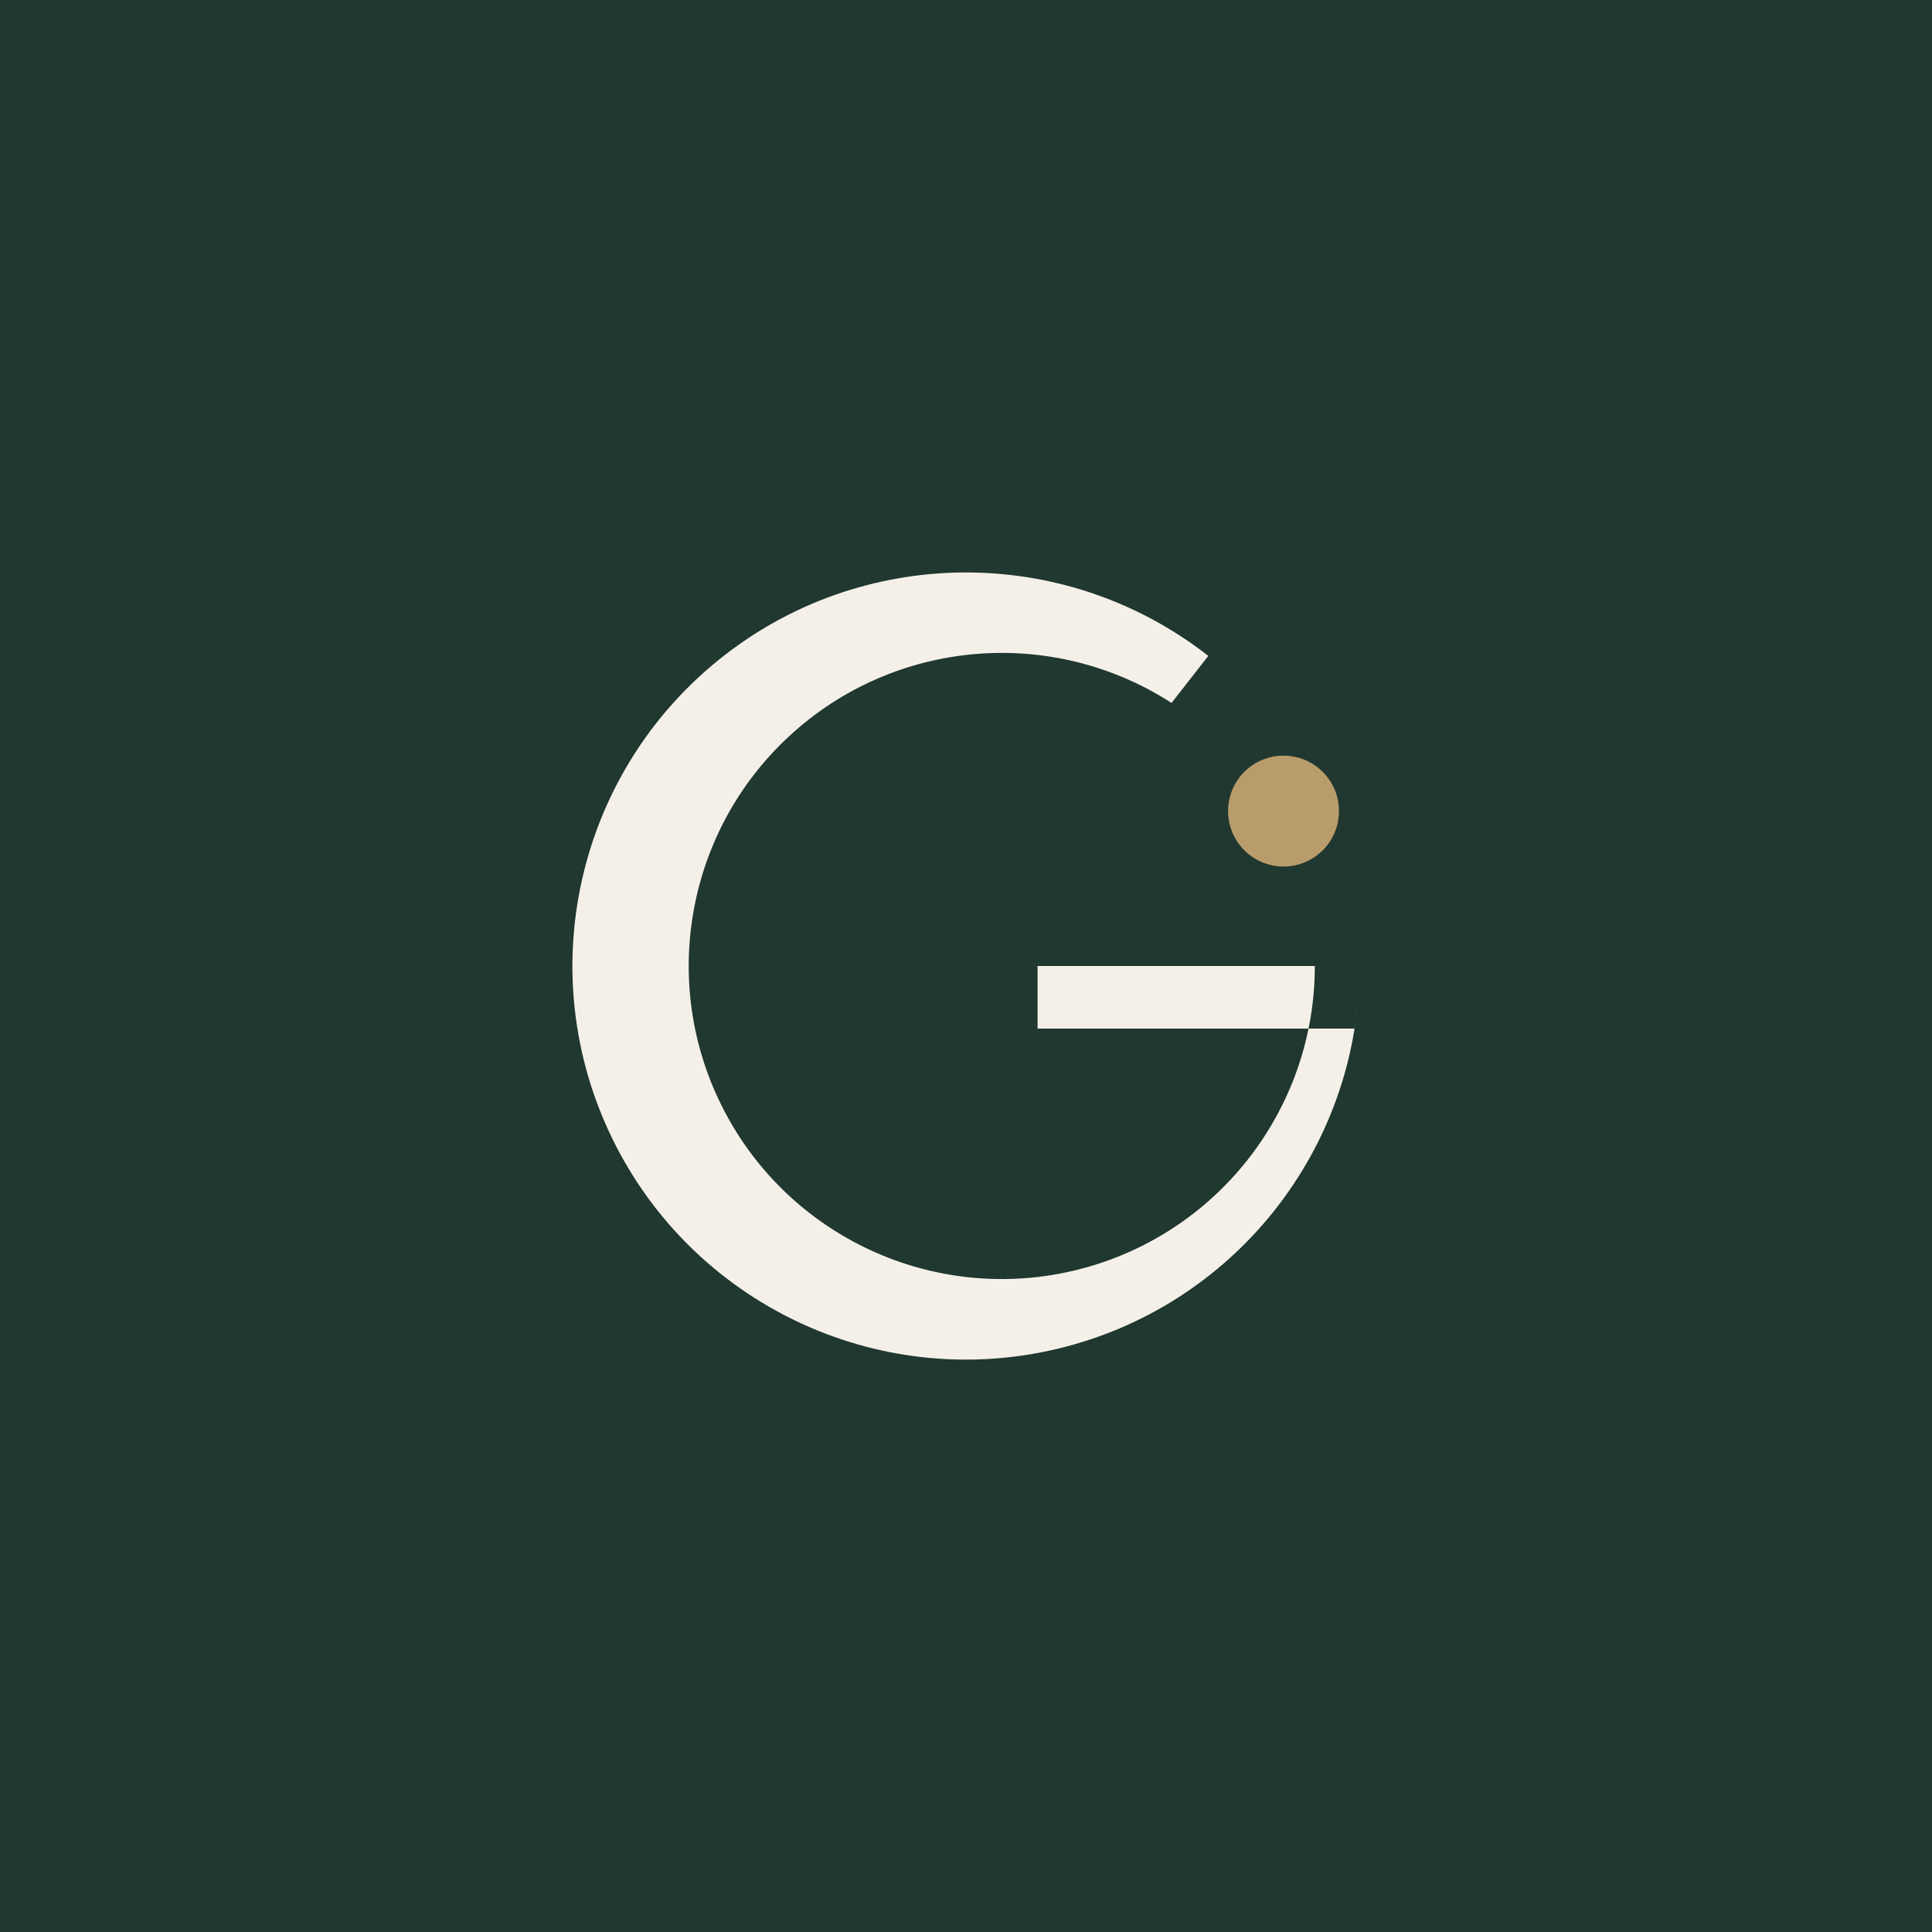
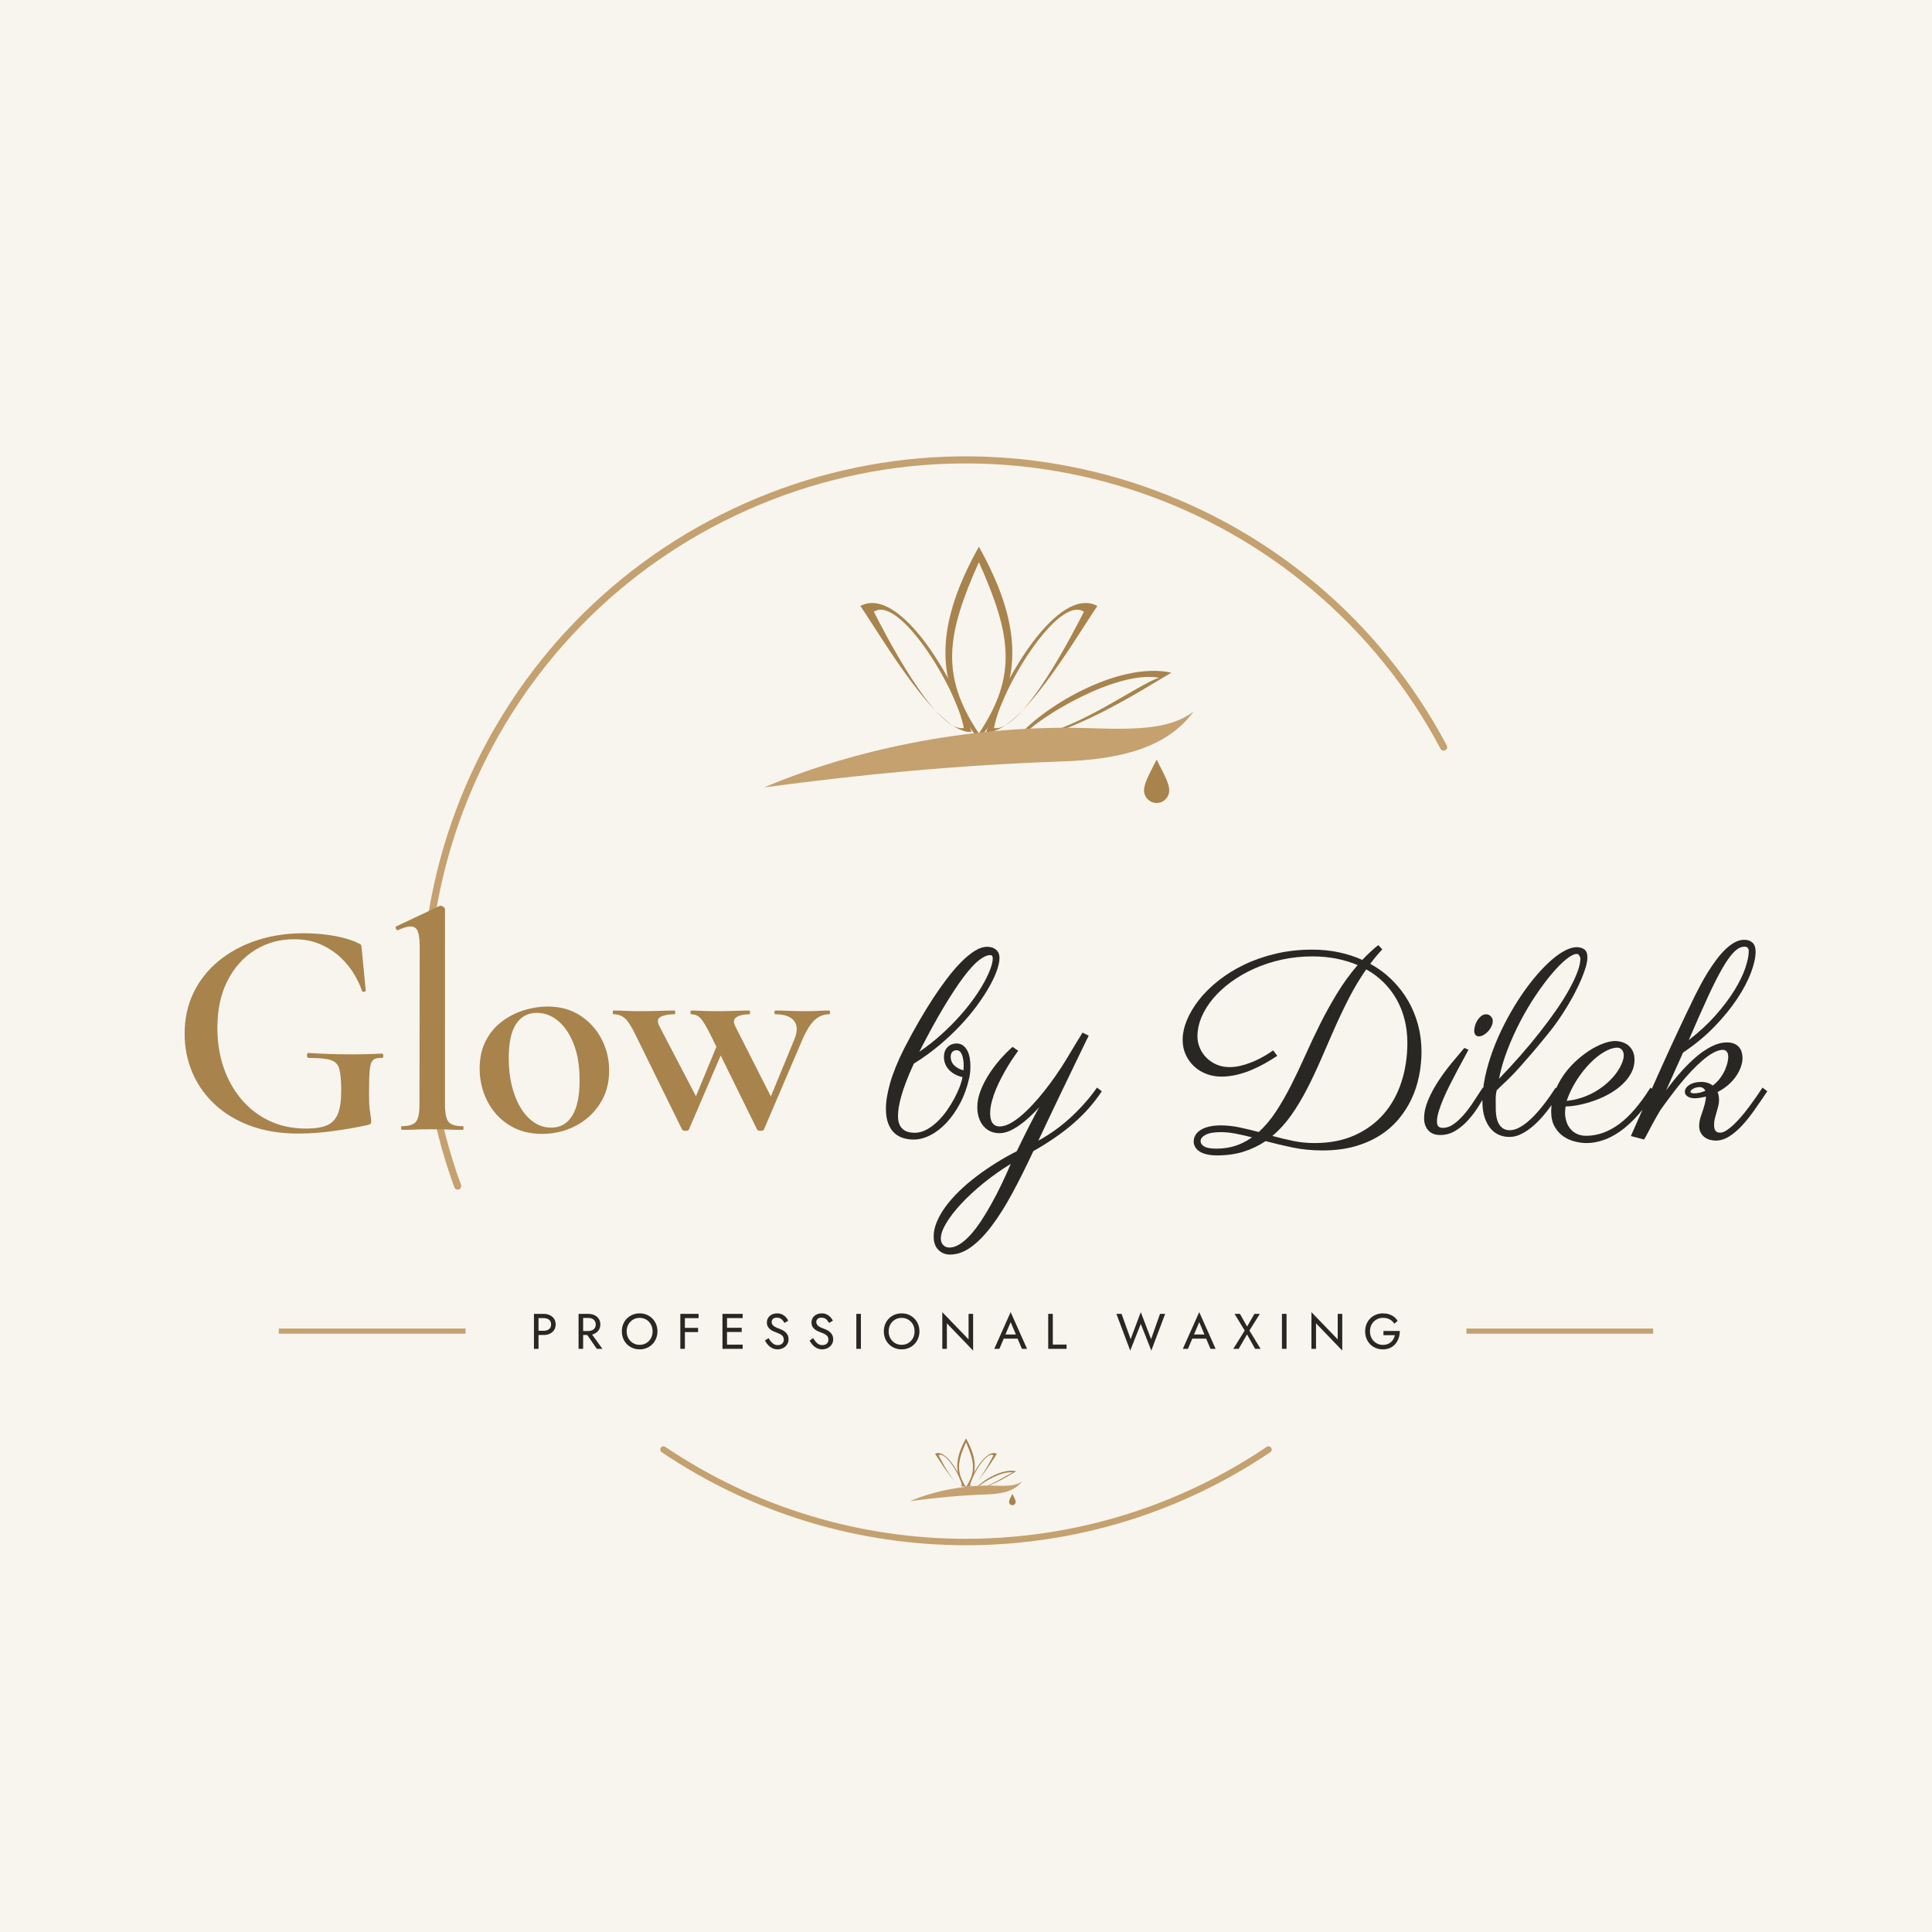
<svg xmlns="http://www.w3.org/2000/svg" viewBox="0 0 1080 1080" width="1080" height="1080" role="img" aria-label="Glow by Dilek">
-   <rect width="1080" height="1080" fill="#20382F" />
-   <g transform="translate(290 290) scale(5)">
-     <path d="M77.09 15.33A44.0 44.0 0 1 0 94 50L89 50A35.0 35.0 0 1 1 72.98 20.59ZM58 50H94A44.0 44.0 0 0 1 93.44 57H58Z" fill="#F4F0E8" />
-     <path d="M79.3 32.68a6.2 6.2 0 1 0 12.4 0a6.2 6.2 0 1 0 -12.4 0Z" fill="#B99C6B" />
+   <rect width="1080" height="1080" fill="#F8F5EF" />
+   <g transform="translate(36 160) scale(1.8)">
+     <path d="M122.13 279.46A168 168 0 0 1 428.34 143.13" fill="none" stroke="#C4A16F" stroke-width="2.2" stroke-linecap="round" />
+     <path d="M186.06 361.28A168 168 0 0 0 373.94 361.28" fill="none" stroke="#C4A16F" stroke-width="2" stroke-linecap="round" />
+     <g transform="translate(215 74) scale(1.15)">
+       <path d="M60.00 58.00C47.00 42.40 48.95 25.76 60.00 6.00C71.05 25.76 73.00 42.40 60.00 58.00ZM60.00 56.44C49.60 40.84 51.16 29.92 60.00 10.16C68.84 29.92 70.40 40.84 60.00 56.44Z" fill="#A8834C" fill-rule="evenodd" />
+       <path d="M62.00 56.00C66.50 41.60 81.50 16.40 92.00 22.00C86.00 30.80 71.00 56.80 62.00 56.00ZM64.08 54.96C65.98 44.20 81.50 19.00 88.36 23.56C86.00 28.20 71.78 56.28 64.08 54.96Z" fill="#A8834C" fill-rule="evenodd" />
+       <path d="M58.00 56.00C53.50 41.60 38.50 16.40 28.00 22.00C34.00 30.80 49.00 56.80 58.00 56.00ZM55.92 54.96C54.02 44.20 38.50 19.00 31.64 23.56C34.00 28.20 48.22 56.28 55.92 54.96Z" fill="#A8834C" fill-rule="evenodd" />
+       <path d="M70.00 58.00C76.30 49.90 97.30 36.85 112.00 40.00C103.60 44.95 82.60 58.45 70.00 58.00ZM71.87 57.06C75.83 52.24 97.30 39.19 108.72 41.40C103.60 42.61 83.30 57.98 71.87 57.06Z" fill="#A8834C" fill-rule="evenodd" />
+       <path d="M2 71C28 60 60 54 90 55C104 55.5 112 55 118 50.5C111 60 99 63.5 82 64C54 65 28 67.5 2 71Z" fill="#C4A16F" />
+       <path d="M108 63.5C110.2 67.8 111.4 70 111.4 71.8A3.4 3.4 0 0 1 104.6 71.8C104.6 70 105.8 67.8 108 63.5Z" fill="#A8834C" />
+     </g>
+     <g transform="translate(32.64 262)">
+       <path d="M39.99 1.15Q31.65 1.15 25.09 -1.27Q18.54 -3.7 13.99 -7.98Q9.45 -12.25 7.08 -17.86Q4.7 -23.47 4.7 -29.83Q4.7 -36.89 7.47 -42.61Q10.25 -48.33 15.27 -52.46Q20.29 -56.58 27.01 -58.82Q33.74 -61.06 41.64 -61.06Q46.39 -61.06 50.95 -60.28Q55.5 -59.5 58.41 -58.07Q59.36 -57.68 59.49 -57.43Q59.62 -57.18 59.72 -55.89L60.94 -43.26Q60.94 -42.97 60.46 -42.87Q59.98 -42.78 59.79 -43.13Q59.01 -45.54 57.36 -48.33Q55.7 -51.12 53.11 -53.56Q50.51 -56 46.92 -57.6Q43.34 -59.2 38.63 -59.2Q32.01 -59.2 26.61 -55.87Q21.22 -52.55 18.04 -46.38Q14.87 -40.21 14.87 -31.64Q14.87 -25.09 16.78 -19.44Q18.7 -13.79 22.32 -9.5Q25.95 -5.2 31.02 -2.8Q36.08 -0.4 42.45 -0.4Q46.41 -0.4 48.79 -1.37Q51.17 -2.34 52.24 -4.86Q53.32 -7.38 53.32 -12.07Q53.32 -16.68 52.76 -18.84Q52.21 -21 50.1 -21.67Q47.99 -22.34 43.27 -22.34Q42.69 -22.34 42.69 -23.11Q42.69 -23.88 43.17 -23.88Q49.68 -23.49 54.93 -23.45Q60.17 -23.4 65.96 -23.69Q66.37 -23.69 66.41 -23.01Q66.44 -22.34 65.96 -22.34Q64.12 -22.44 63.26 -21.72Q62.4 -21 62.18 -18.6Q61.96 -16.2 61.96 -11.11Q61.96 -7.94 62.16 -6.41Q62.35 -4.87 62.49 -4.15Q62.64 -3.43 62.64 -2.66Q62.64 -2.09 62.44 -1.89Q62.25 -1.7 61.58 -1.51Q56.43 -0.38 50.78 0.38Q45.13 1.15 39.99 1.15ZM72.16 0Q71.94 0 71.94 -0.58Q71.94 -1.15 72.16 -1.15Q75.4 -1.15 76.52 -2.5Q77.63 -3.86 77.63 -7.78L77.7 -56.83Q77.7 -60.15 77.1 -61.67Q76.5 -63.18 74.84 -63.18Q73.51 -63.18 70.93 -62.02Q70.61 -61.9 70.34 -62.47Q70.06 -63.05 70.31 -63.14L83.79 -69.5Q83.98 -69.6 84.2 -69.6Q84.6 -69.6 85.08 -69.23Q85.56 -68.87 85.56 -68.51V-7.78Q85.56 -3.88 86.63 -2.52Q87.7 -1.15 90.97 -1.15Q91.33 -1.15 91.33 -0.58Q91.33 0 90.97 0Q89.2 0 86.73 -0.1Q84.27 -0.19 81.56 -0.19Q78.89 -0.19 76.44 -0.1Q74 0 72.16 0ZM115.69 1.25Q109.74 1.25 105.39 -1.54Q101.04 -4.32 98.68 -8.98Q96.32 -13.63 96.32 -19.01Q96.32 -24 98.22 -27.65Q100.11 -31.3 103.24 -33.65Q106.37 -36 110.06 -37.15Q113.75 -38.3 117.35 -38.3Q123.38 -38.3 127.69 -35.42Q131.99 -32.54 134.27 -28.03Q136.54 -23.52 136.54 -18.46Q136.54 -12.52 133.65 -8.07Q130.77 -3.62 126.03 -1.19Q121.3 1.25 115.69 1.25ZM118.51 -0.69Q122.78 -0.69 125.07 -4.39Q127.36 -8.1 127.36 -15.34Q127.36 -22.03 125.51 -26.7Q123.67 -31.38 120.66 -33.86Q117.66 -36.34 114.11 -36.34Q109.89 -36.34 107.62 -32.86Q105.35 -29.38 105.35 -22.35Q105.35 -16.06 107.07 -11.13Q108.79 -6.2 111.79 -3.44Q114.78 -0.69 118.51 -0.69ZM182.49 -0.1 168.23 -29.09Q166.17 -33.27 164.99 -34.59Q163.81 -35.9 161.99 -35.9Q161.79 -35.9 161.79 -36.48Q161.79 -37.06 161.99 -37.06Q163.43 -37.06 165.18 -36.96Q166.94 -36.86 169.61 -36.86Q173.05 -36.86 175.53 -36.96Q178.01 -37.06 180.07 -37.06Q180.29 -37.06 180.29 -36.48Q180.29 -35.9 180.07 -35.9Q177.51 -35.9 176.1 -35.01Q174.7 -34.12 175.71 -32.16L187.43 -9.05L183.34 -2.11L194.04 -28.05Q195.59 -31.82 193.96 -33.86Q192.33 -35.9 188.14 -35.9Q187.87 -35.9 187.87 -36.48Q187.87 -37.06 188.14 -37.06Q190.37 -37.06 192.43 -36.96Q194.5 -36.86 197.76 -36.86Q200.06 -36.86 201.44 -36.96Q202.83 -37.06 204.84 -37.06Q205.13 -37.06 205.13 -36.48Q205.13 -35.9 204.84 -35.9Q202.28 -35.9 200.29 -34.04Q198.3 -32.17 196.46 -27.82L184.6 -0.1Q184.48 0.29 183.58 0.29Q182.68 0.29 182.49 -0.1ZM159.19 -0.1 144.93 -29.09Q142.87 -33.41 141.41 -34.66Q139.95 -35.9 137.95 -35.9Q137.66 -35.9 137.66 -36.48Q137.66 -37.06 137.95 -37.06Q139.5 -37.06 141.43 -36.96Q143.36 -36.86 146.31 -36.86Q149.7 -36.86 152.18 -36.96Q154.66 -37.06 156.77 -37.06Q157.06 -37.06 157.06 -36.48Q157.06 -35.9 156.77 -35.9Q154.16 -35.9 152.58 -35.14Q150.99 -34.37 152.16 -32.16L164.22 -9.05L160.04 -2.11L170.5 -27.36L172.82 -26.92L161.3 -0.1Q161.21 0.29 160.3 0.29Q159.38 0.29 159.19 -0.1Z" fill="#A8834C" />
+       <path d="M246.27 -16.38Q244.74 -16.74 243.63 -17.41Q242.53 -18.08 241.84 -18.92Q241.15 -19.77 240.83 -20.72Q240.51 -21.66 240.51 -22.59Q240.51 -24.61 241.64 -25.71Q242.77 -26.82 244.46 -26.82Q245.59 -26.82 246.4 -26.24Q247.2 -25.65 247.73 -24.69Q248.25 -23.72 248.49 -22.45Q248.73 -21.18 248.73 -19.81Q248.73 -18.88 248.65 -17.97Q248.57 -17.07 248.37 -16.14Q247.4 -11.79 245.53 -8.26Q243.65 -4.73 241.3 -2.21Q238.94 0.31 236.28 1.66Q233.62 3.01 231.08 3.01Q229.34 3.01 227.79 2.52Q226.24 2.04 225.05 0.91Q223.86 -0.22 223.18 -2.05Q222.49 -3.88 222.49 -6.59Q222.49 -9.93 223.8 -14.57Q225.11 -19.2 228.25 -25.45Q232.77 -34.2 237.32 -41.13Q239.26 -44.08 241.4 -46.9Q243.53 -49.72 245.69 -51.94Q247.85 -54.15 249.96 -55.51Q252.08 -56.86 253.97 -56.86Q254.22 -56.86 254.84 -56.78Q255.47 -56.69 256.11 -56.35Q256.76 -56.01 257.26 -55.3Q257.76 -54.6 257.76 -53.35Q257.76 -51.86 256.98 -49.58Q256.19 -47.3 254.64 -44.54Q253.09 -41.78 250.81 -38.65Q248.53 -35.53 245.57 -32.39Q242.61 -29.24 239 -26.22Q235.39 -23.19 231.16 -20.57Q229.75 -17.51 228.8 -15.03Q227.85 -12.55 227.29 -10.56Q226.72 -8.56 226.48 -7.03Q226.24 -5.5 226.24 -4.37Q226.24 -2.8 226.66 -1.77Q227.09 -0.74 227.81 -0.16Q228.54 0.43 229.46 0.67Q230.39 0.91 231.4 0.91Q233.29 0.91 235.09 -0.06Q236.88 -1.02 238.49 -2.57Q240.11 -4.13 241.46 -6.06Q242.81 -8 243.82 -9.91Q244.82 -11.83 245.47 -13.54Q246.11 -15.25 246.27 -16.38ZM232.85 -24.24Q236.56 -26.78 239.68 -29.6Q242.81 -32.43 245.35 -35.27Q247.89 -38.11 249.82 -40.83Q251.76 -43.55 253.05 -45.93Q254.34 -48.31 255 -50.18Q255.67 -52.06 255.67 -53.23Q255.67 -54.28 254.9 -54.28Q253.45 -54.28 251.41 -52.7Q249.38 -51.13 246.7 -47.58Q244.02 -44.04 240.57 -38.31Q237.12 -32.59 232.85 -24.24ZM246.56 -18.48Q246.6 -18.84 246.62 -19.2Q246.64 -19.57 246.64 -19.89Q246.64 -22.07 246.07 -23.4Q245.51 -24.73 244.46 -24.73Q244.22 -24.73 243.92 -24.67Q243.61 -24.61 243.31 -24.38Q243.01 -24.16 242.81 -23.76Q242.61 -23.36 242.61 -22.71Q242.61 -21.06 243.75 -19.99Q244.9 -18.92 246.56 -18.48ZM270.14 -7.07Q268.57 -5.34 266.95 -3.86Q265.34 -2.39 263.77 -1.31Q262.2 -0.22 260.69 0.41Q259.17 1.03 257.76 1.03Q256.19 1.03 254.92 0.45Q253.65 -0.14 252.74 -1.22Q251.84 -2.31 251.35 -3.8Q250.87 -5.3 250.87 -7.11Q250.87 -9.53 251.88 -12.15Q252.89 -14.77 254.48 -17.25Q256.07 -19.73 258.03 -21.95Q259.98 -24.16 261.83 -25.77L263.57 -24.57Q263.08 -23.88 262.24 -22.67Q261.39 -21.46 260.42 -19.87Q259.46 -18.28 258.47 -16.42Q257.48 -14.57 256.67 -12.63Q255.87 -10.7 255.36 -8.76Q254.86 -6.83 254.86 -5.13Q254.86 -4.33 255 -3.58Q255.14 -2.84 255.49 -2.27Q255.83 -1.71 256.39 -1.39Q256.96 -1.06 257.84 -1.06Q259.25 -1.06 260.93 -1.93Q262.6 -2.8 264.39 -4.31Q266.19 -5.82 268.06 -7.84Q269.94 -9.85 271.75 -12.15Q273.57 -14.45 275.26 -16.89Q276.95 -19.32 278.4 -21.7Q279.69 -23.84 280.98 -26Q282.27 -28.15 283.56 -30.21L285.46 -29.24Q285.42 -29.16 284.71 -27.73Q284.01 -26.3 282.84 -23.86Q281.67 -21.42 280.12 -18.22Q278.56 -15.01 276.83 -11.4Q275.1 -7.8 273.3 -4.01Q271.51 -0.22 269.82 3.37Q275.5 0.23 280.12 -4.09Q284.73 -8.4 288.04 -13.12L289.53 -11.99Q286.02 -6.63 280.82 -2.09Q275.62 2.44 268.28 6.6Q264.94 13.77 261.73 19.7Q258.53 25.62 255.32 29.86Q252.12 34.09 248.91 36.41Q245.71 38.73 242.4 38.73Q240.23 38.73 238.78 37.27Q237.32 35.82 237.32 33.12Q237.32 30.86 238.33 28.49Q239.34 26.11 241.11 23.71Q242.89 21.31 245.33 18.95Q247.77 16.59 250.65 14.42Q253.53 12.24 256.69 10.26Q259.86 8.29 263.12 6.64Q263.97 4.86 264.94 2.91Q265.91 0.95 266.83 -0.88Q267.76 -2.72 268.63 -4.35Q269.49 -5.98 270.14 -7.07ZM261.27 10.55Q256.63 13.41 252.66 16.65Q248.69 19.9 245.77 23.06Q242.85 26.23 241.19 29.01Q239.54 31.79 239.54 33.73Q239.54 35.02 240.29 35.78Q241.03 36.55 242.2 36.55Q243.77 36.55 245.45 35.48Q247.12 34.41 248.79 32.56Q250.47 30.7 252.12 28.18Q253.77 25.66 255.36 22.78Q256.96 19.9 258.45 16.78Q259.94 13.65 261.27 10.55ZM376.64 -56.05Q374.63 -53.91 372.9 -51.57Q376.69 -49.48 379.65 -46.56Q382.61 -43.63 384.65 -40.13Q386.68 -36.62 387.75 -32.61Q388.82 -28.6 388.82 -24.32Q388.82 -20.53 388.07 -16.79Q387.33 -13.04 385.74 -9.63Q384.14 -6.22 381.68 -3.3Q379.22 -0.38 375.8 1.78Q372.37 3.94 367.98 5.17Q363.58 6.39 358.1 6.39Q353.22 6.39 348.83 5.49Q344.44 4.58 340.4 3.49Q337.3 5.59 333.61 6.76Q329.92 7.93 325.29 7.93Q323.39 7.93 322.02 7.58Q320.65 7.24 319.78 6.64Q318.92 6.03 318.49 5.25Q318.07 4.46 318.07 3.61Q318.07 2.61 318.57 1.7Q319.08 0.79 320.11 0.11Q321.13 -0.58 322.73 -0.98Q324.32 -1.39 326.46 -1.39Q329.4 -1.39 332.32 -0.76Q335.24 -0.14 338.27 0.67Q341.21 -1.99 343.65 -5.72Q346.09 -9.45 348.33 -13.86Q350.56 -18.28 352.72 -23.11Q354.88 -27.95 357.31 -32.83Q359.75 -37.71 362.6 -42.38Q365.44 -47.06 368.99 -51.17Q365.96 -52.46 362.43 -53.17Q358.91 -53.87 354.88 -53.87Q349.96 -53.87 345.4 -52.86Q340.85 -51.86 336.9 -50.08Q332.95 -48.31 329.68 -45.93Q326.42 -43.55 324.1 -40.79Q321.78 -38.03 320.51 -35.03Q319.24 -32.02 319.24 -29.04Q319.24 -27.11 320.01 -25.37Q320.77 -23.64 322.1 -22.33Q323.43 -21.02 325.25 -20.25Q327.06 -19.49 329.2 -19.49Q330.85 -19.49 332.48 -19.87Q334.12 -20.25 335.61 -20.82Q337.1 -21.38 338.39 -22.05Q339.68 -22.71 340.65 -23.3Q341.61 -23.88 342.16 -24.26Q342.7 -24.65 342.74 -24.69L344.03 -22.99Q342.14 -21.74 340.1 -20.59Q338.07 -19.45 335.89 -18.54Q333.71 -17.63 331.37 -17.09Q329.04 -16.54 326.62 -16.54Q324.2 -16.54 322.02 -17.37Q319.84 -18.2 318.21 -19.71Q316.58 -21.22 315.61 -23.32Q314.64 -25.41 314.64 -27.95Q314.64 -30.85 315.95 -34.04Q317.26 -37.22 319.7 -40.35Q322.14 -43.47 325.69 -46.29Q329.24 -49.12 333.69 -51.27Q338.15 -53.43 343.49 -54.7Q348.83 -55.97 354.88 -55.97Q359.27 -55.97 363.16 -55.14Q367.05 -54.32 370.44 -52.78Q372.73 -55.24 375.4 -57.38ZM384.43 -27.06Q384.43 -30.81 383.58 -34.2Q382.73 -37.59 381.1 -40.49Q379.47 -43.39 377.09 -45.77Q374.71 -48.15 371.65 -49.84Q368.7 -45.61 366.28 -40.89Q363.87 -36.18 361.73 -31.34Q359.59 -26.5 357.54 -21.74Q355.48 -16.99 353.24 -12.65Q351.01 -8.32 348.39 -4.59Q345.77 -0.86 342.5 1.88Q345.73 2.77 348.95 3.43Q352.18 4.1 355.6 4.1Q362.7 4.1 368.1 1.66Q373.5 -0.78 377.13 -4.99Q380.76 -9.21 382.59 -14.89Q384.43 -20.57 384.43 -27.06ZM325.13 5.83Q328.39 5.83 331.11 4.92Q333.83 4.02 336.17 2.32Q333.51 1.64 331.09 1.17Q328.67 0.71 326.46 0.71Q323.31 0.71 321.76 1.54Q320.21 2.36 320.21 3.53Q320.21 4.46 321.32 5.14Q322.42 5.83 325.13 5.83ZM410.95 -33.84Q410.95 -33.03 410.55 -32.16Q410.14 -31.3 409.52 -30.61Q408.89 -29.93 408.13 -29.48Q407.36 -29.04 406.6 -29.04Q405.91 -29.04 405.55 -29.54Q405.19 -30.05 405.19 -30.77Q405.19 -31.42 405.43 -32.31Q405.67 -33.19 406.15 -33.98Q406.64 -34.76 407.32 -35.33Q408.01 -35.89 408.89 -35.89Q409.74 -35.89 410.35 -35.25Q410.95 -34.6 410.95 -33.84ZM403.41 -24.89Q402.89 -23.84 401.94 -22.13Q400.99 -20.41 399.91 -18.38Q398.82 -16.34 397.69 -14.1Q396.56 -11.87 395.65 -9.75Q394.75 -7.63 394.18 -5.78Q393.62 -3.93 393.62 -2.64Q393.62 -1.47 394.1 -1.04Q394.58 -0.62 395.47 -0.62Q397.12 -0.62 398.7 -1.71Q400.27 -2.8 401.82 -4.55Q403.37 -6.3 404.86 -8.56Q406.36 -10.82 407.85 -13.12L409.3 -11.99Q408.13 -9.89 406.66 -7.51Q405.19 -5.13 403.37 -3.1Q401.56 -1.06 399.38 0.27Q397.2 1.6 394.62 1.6Q392.21 1.6 390.92 0.15Q389.63 -1.31 389.63 -3.6Q389.63 -6.3 390.88 -9.25Q392.12 -12.19 394 -15.07Q395.87 -17.95 398.07 -20.61Q400.27 -23.28 402.12 -25.45ZM437.03 -56.73Q438.44 -56.73 439.39 -56.05Q440.34 -55.36 440.34 -53.55Q440.34 -52.3 439.83 -50.57Q439.33 -48.83 438.46 -46.8Q437.6 -44.76 436.43 -42.52Q435.26 -40.29 433.91 -38.07Q432.56 -35.85 431.09 -33.76Q429.62 -31.66 428.16 -29.89Q425.26 -26.3 423.15 -23.84Q421.03 -21.38 419.5 -19.67Q417.97 -17.95 416.92 -16.89Q415.87 -15.82 415.06 -15.05Q414.26 -14.29 413.57 -13.66Q412.89 -13.04 412.16 -12.27Q411.84 -10.74 411.86 -9.35Q411.88 -7.96 411.88 -6.79Q411.88 -3.28 413.01 -1.59Q414.14 0.11 416.19 0.11Q417.56 0.11 418.95 -0.6Q420.34 -1.31 421.71 -2.43Q423.08 -3.56 424.37 -4.99Q425.66 -6.42 426.81 -7.9Q427.96 -9.37 428.89 -10.74Q429.82 -12.11 430.5 -13.12L431.99 -11.99Q431.87 -11.83 431.21 -10.72Q430.54 -9.61 429.45 -8.04Q428.37 -6.46 426.87 -4.67Q425.38 -2.88 423.65 -1.35Q421.92 0.19 420 1.19Q418.09 2.2 416.11 2.2Q414.46 2.2 412.95 1.58Q411.43 0.95 410.29 -0.4Q409.14 -1.75 408.43 -3.84Q407.73 -5.94 407.73 -8.88Q407.73 -12.55 408.59 -16.56Q409.46 -20.57 410.95 -24.63Q412.44 -28.68 414.46 -32.63Q416.47 -36.58 418.75 -40.15Q421.03 -43.71 423.51 -46.76Q425.99 -49.8 428.39 -52.02Q430.78 -54.24 433 -55.48Q435.22 -56.73 437.03 -56.73ZM412.89 -15.86Q416.31 -19.41 419.52 -23.05Q422.72 -26.7 425.52 -30.27Q428.33 -33.84 430.66 -37.2Q433 -40.57 434.65 -43.55Q436.31 -46.54 437.23 -48.99Q438.16 -51.45 438.16 -53.23Q438.16 -53.55 437.84 -54.09Q437.52 -54.64 437.07 -54.64Q435.82 -54.64 433.77 -52.99Q431.71 -51.33 429.31 -48.49Q426.91 -45.65 424.35 -41.86Q421.79 -38.07 419.54 -33.76Q417.28 -29.44 415.51 -24.85Q413.73 -20.25 412.89 -15.86ZM433.57 -7.27Q433.49 -6.79 433.45 -6.3Q433.4 -5.82 433.4 -5.34Q433.4 -3.88 433.83 -2.57Q434.25 -1.26 435.08 -0.28Q435.9 0.71 437.13 1.27Q438.36 1.84 439.94 1.84Q445.22 1.84 450.13 -1.75Q455.05 -5.34 459.93 -13.12L461.3 -11.91Q458.64 -7.47 455.9 -4.43Q453.16 -1.39 450.44 0.51Q447.72 2.4 445.1 3.25Q442.48 4.1 440.1 4.1Q438.36 4.1 436.43 3.61Q434.49 3.13 432.86 2Q431.23 0.87 430.16 -1.02Q429.09 -2.92 429.09 -5.74Q429.09 -8.76 430.12 -11.56Q431.15 -14.37 432.8 -16.79Q434.45 -19.2 436.59 -21.2Q438.73 -23.19 440.92 -24.61Q443.12 -26.02 445.22 -26.8Q447.31 -27.59 448.93 -27.59Q449.97 -27.59 451.06 -27.27Q452.15 -26.94 453.02 -26.26Q453.88 -25.57 454.43 -24.44Q454.97 -23.32 454.97 -21.74Q454.97 -19.61 453.98 -17.73Q453 -15.86 451.34 -14.27Q449.69 -12.67 447.51 -11.4Q445.34 -10.13 442.96 -9.25Q440.58 -8.36 438.16 -7.84Q435.74 -7.31 433.57 -7.27ZM433.89 -9Q436.59 -9.29 438.97 -10.13Q441.35 -10.98 443.32 -12.21Q445.3 -13.44 446.85 -14.89Q448.4 -16.34 449.45 -17.83Q450.5 -19.32 451.06 -20.7Q451.63 -22.07 451.63 -23.15Q451.63 -24.24 451.04 -24.89Q450.46 -25.53 449.65 -25.53Q447.88 -25.53 445.66 -24.26Q443.44 -22.99 441.23 -20.76Q439.01 -18.52 437.05 -15.49Q435.1 -12.47 433.89 -9ZM464.77 -12.23Q466.86 -15.13 469.22 -17.81Q471.58 -20.49 474 -22.57Q476.42 -24.65 478.88 -25.9Q481.34 -27.15 483.67 -27.15Q485.13 -27.15 486.05 -26.7Q486.98 -26.26 487.52 -25.57Q488.07 -24.89 488.29 -24.02Q488.51 -23.15 488.51 -22.31Q488.51 -21.1 488.05 -19.69Q487.58 -18.28 486.64 -16.85Q485.69 -15.41 484.24 -14.1Q482.79 -12.79 480.77 -11.75Q481.22 -10.7 481.22 -9.21Q481.22 -8.28 480.97 -7.33Q480.73 -6.38 480.45 -5.46Q480.17 -4.53 479.93 -3.58Q479.68 -2.64 479.68 -1.67Q479.68 -1.18 479.74 -0.74Q479.8 -0.3 479.99 0.07Q480.17 0.43 480.55 0.65Q480.93 0.87 481.62 0.87Q482.42 0.87 483.47 0.21Q484.52 -0.46 485.69 -1.55Q486.86 -2.64 488.09 -4.07Q489.32 -5.5 490.49 -7.07Q491.66 -8.64 492.74 -10.19Q493.83 -11.75 494.72 -13.12L496.21 -11.99Q494.16 -8.92 492.2 -6.14Q490.25 -3.36 488.29 -1.26Q486.34 0.83 484.32 2.08Q482.3 3.33 480.17 3.33Q479.32 3.33 478.41 3.09Q477.51 2.85 476.76 2.3Q476.02 1.76 475.53 0.87Q475.05 -0.02 475.05 -1.31Q475.05 -2.84 475.81 -4.89Q476.5 -6.83 476.82 -8.14Q477.14 -9.45 477.18 -10.34Q476.34 -10.13 475.39 -9.97Q474.44 -9.81 473.6 -9.81Q473.15 -9.81 472.63 -9.91Q472.1 -10.01 471.66 -10.25Q471.22 -10.5 470.92 -10.88Q470.61 -11.26 470.61 -11.87Q470.61 -12.47 471 -13.02Q471.38 -13.56 472.04 -13.98Q472.71 -14.41 473.64 -14.65Q474.56 -14.89 475.69 -14.89Q477.79 -14.89 479.28 -13.76Q480.73 -14.89 481.68 -16.22Q482.63 -17.55 483.15 -18.8Q483.67 -20.05 483.88 -21.04Q484.08 -22.03 484.08 -22.51Q484.08 -23.84 483.59 -24.34Q483.11 -24.85 482.42 -24.85Q481.13 -24.85 479.54 -24Q477.95 -23.15 476.24 -21.7Q474.52 -20.25 472.73 -18.36Q470.94 -16.46 469.22 -14.37Q467.51 -12.27 465.92 -10.13Q464.32 -8 462.99 -6.1Q461.78 -4.09 460.84 -2.35Q459.89 -0.62 459.25 0.63Q458.6 1.88 458.24 2.52Q457.87 3.17 457.83 2.97L453.84 1.92Q458.6 -8.92 463.48 -19.77Q468.36 -30.61 473.76 -41.7Q474.56 -43.31 475.59 -45.23Q476.62 -47.14 477.81 -49.06Q479 -50.97 480.35 -52.78Q481.7 -54.6 483.13 -55.99Q484.56 -57.38 486.05 -58.21Q487.54 -59.03 489.04 -59.03Q490.61 -59.03 491.6 -58.15Q492.58 -57.26 492.58 -55.32Q492.58 -52.66 491.15 -48.85Q489.72 -45.04 486.9 -40.77Q484.08 -36.5 479.86 -32.12Q475.65 -27.75 470.05 -24ZM471.82 -27.87Q476.7 -31.66 480.23 -35.67Q483.76 -39.68 486.03 -43.39Q488.31 -47.1 489.38 -50.26Q490.45 -53.43 490.45 -55.57Q490.45 -56.17 490.12 -56.53Q489.8 -56.9 489.12 -56.9Q487.63 -56.9 486.05 -55.42Q484.48 -53.95 482.49 -50.57Q480.49 -47.18 477.91 -41.62Q475.33 -36.05 471.82 -27.87ZM476.98 -12.15Q476.78 -12.59 476.32 -12.94Q475.85 -13.28 475.29 -13.28Q474.12 -13.28 473.23 -12.79Q472.35 -12.31 472.35 -11.87Q472.35 -11.54 472.73 -11.44Q473.11 -11.34 473.44 -11.34Q474.48 -11.34 475.37 -11.58Q476.26 -11.83 476.98 -12.15Z" fill="#292724" />
+     </g>
+     <path d="M1.23 -10.85V0H2.65V-10.85ZM2.03 -9.54H4.24Q5.28 -9.54 5.92 -9.04Q6.56 -8.55 6.56 -7.57Q6.56 -6.61 5.92 -6.11Q5.28 -5.61 4.24 -5.61H2.03V-4.29H4.24Q5.32 -4.29 6.16 -4.69Q7 -5.09 7.49 -5.83Q7.97 -6.57 7.97 -7.57Q7.97 -8.59 7.49 -9.32Q7 -10.05 6.16 -10.45Q5.32 -10.85 4.24 -10.85H2.03ZM17.09 -5.31 20.75 0H22.5L18.66 -5.31ZM15.09 -10.85V0H16.51V-10.85ZM15.89 -9.6H18.1Q18.78 -9.6 19.31 -9.36Q19.83 -9.12 20.12 -8.67Q20.42 -8.21 20.42 -7.56Q20.42 -6.92 20.12 -6.46Q19.83 -6.01 19.31 -5.77Q18.78 -5.53 18.1 -5.53H15.89V-4.29H18.12Q19.2 -4.29 20.03 -4.69Q20.87 -5.09 21.36 -5.83Q21.85 -6.58 21.85 -7.57Q21.85 -8.58 21.36 -9.32Q20.87 -10.05 20.03 -10.45Q19.2 -10.85 18.12 -10.85H15.89ZM30.03 -5.42Q30.03 -6.63 30.56 -7.57Q31.08 -8.51 31.99 -9.06Q32.9 -9.61 34.06 -9.61Q35.23 -9.61 36.13 -9.06Q37.04 -8.51 37.56 -7.57Q38.08 -6.63 38.08 -5.42Q38.08 -4.22 37.56 -3.28Q37.04 -2.34 36.13 -1.79Q35.23 -1.24 34.06 -1.24Q32.9 -1.24 31.99 -1.79Q31.08 -2.34 30.56 -3.28Q30.03 -4.22 30.03 -5.42ZM28.53 -5.42Q28.53 -4.24 28.94 -3.22Q29.35 -2.19 30.1 -1.44Q30.85 -0.68 31.86 -0.26Q32.87 0.17 34.06 0.17Q35.26 0.17 36.26 -0.26Q37.27 -0.68 38.02 -1.44Q38.76 -2.19 39.17 -3.22Q39.59 -4.24 39.59 -5.42Q39.59 -6.62 39.17 -7.64Q38.76 -8.66 38.01 -9.41Q37.27 -10.16 36.26 -10.59Q35.26 -11.01 34.06 -11.01Q32.87 -11.01 31.86 -10.59Q30.85 -10.16 30.1 -9.41Q29.35 -8.66 28.94 -7.64Q28.53 -6.62 28.53 -5.42ZM47.5 -9.53H52.36V-10.85H47.5ZM47.5 -5.2H52.2V-6.51H47.5ZM46.69 -10.85V0H48.11V-10.85ZM60.59 0H66.06V-1.31H60.59ZM60.59 -9.54H66.06V-10.85H60.59ZM60.59 -5.22H65.75V-6.53H60.59ZM59.78 -10.85V0H61.19V-10.85ZM74.1 -3.33 72.98 -2.57Q73.34 -1.85 73.91 -1.22Q74.49 -0.59 75.25 -0.21Q76.02 0.17 76.91 0.17Q77.57 0.17 78.18 -0.05Q78.79 -0.27 79.27 -0.67Q79.75 -1.08 80.02 -1.66Q80.3 -2.23 80.3 -2.96Q80.3 -3.7 80.04 -4.23Q79.78 -4.76 79.37 -5.14Q78.96 -5.53 78.48 -5.78Q78 -6.03 77.56 -6.19Q76.63 -6.51 76.08 -6.83Q75.53 -7.16 75.29 -7.53Q75.05 -7.9 75.05 -8.35Q75.05 -8.86 75.45 -9.27Q75.84 -9.68 76.7 -9.68Q77.32 -9.68 77.75 -9.44Q78.19 -9.2 78.5 -8.82Q78.81 -8.44 79.01 -8.04L80.21 -8.73Q79.95 -9.3 79.48 -9.82Q79.01 -10.34 78.34 -10.68Q77.67 -11.01 76.77 -11.01Q75.84 -11.01 75.12 -10.65Q74.39 -10.28 73.98 -9.64Q73.57 -9 73.57 -8.18Q73.57 -7.44 73.86 -6.92Q74.15 -6.4 74.59 -6.05Q75.04 -5.7 75.54 -5.47Q76.04 -5.25 76.44 -5.11Q77.07 -4.88 77.62 -4.61Q78.16 -4.35 78.49 -3.93Q78.82 -3.51 78.82 -2.8Q78.82 -2.08 78.31 -1.61Q77.8 -1.15 76.95 -1.15Q76.31 -1.15 75.8 -1.43Q75.29 -1.7 74.88 -2.19Q74.47 -2.68 74.1 -3.33ZM87.96 -3.33 86.84 -2.57Q87.2 -1.85 87.77 -1.22Q88.35 -0.59 89.11 -0.21Q89.87 0.17 90.77 0.17Q91.43 0.17 92.04 -0.05Q92.64 -0.27 93.12 -0.67Q93.61 -1.08 93.88 -1.66Q94.16 -2.23 94.16 -2.96Q94.16 -3.7 93.9 -4.23Q93.64 -4.76 93.23 -5.14Q92.82 -5.53 92.34 -5.78Q91.86 -6.03 91.41 -6.19Q90.48 -6.51 89.93 -6.83Q89.38 -7.16 89.15 -7.53Q88.91 -7.9 88.91 -8.35Q88.91 -8.86 89.31 -9.27Q89.7 -9.68 90.56 -9.68Q91.17 -9.68 91.61 -9.44Q92.05 -9.2 92.35 -8.82Q92.66 -8.44 92.87 -8.04L94.07 -8.73Q93.8 -9.3 93.33 -9.82Q92.86 -10.34 92.19 -10.68Q91.53 -11.01 90.62 -11.01Q89.7 -11.01 88.97 -10.65Q88.25 -10.28 87.84 -9.64Q87.43 -9 87.43 -8.18Q87.43 -7.44 87.71 -6.92Q88 -6.4 88.45 -6.05Q88.9 -5.7 89.4 -5.47Q89.89 -5.25 90.3 -5.11Q90.93 -4.88 91.47 -4.61Q92.02 -4.35 92.35 -3.93Q92.68 -3.51 92.68 -2.8Q92.68 -2.08 92.17 -1.61Q91.65 -1.15 90.81 -1.15Q90.17 -1.15 89.66 -1.43Q89.15 -1.7 88.74 -2.19Q88.33 -2.68 87.96 -3.33ZM101.35 -10.85V0H102.77V-10.85ZM111.39 -5.42Q111.39 -6.63 111.92 -7.57Q112.44 -8.51 113.35 -9.06Q114.26 -9.61 115.42 -9.61Q116.59 -9.61 117.49 -9.06Q118.4 -8.51 118.92 -7.57Q119.44 -6.63 119.44 -5.42Q119.44 -4.22 118.92 -3.28Q118.4 -2.34 117.49 -1.79Q116.59 -1.24 115.42 -1.24Q114.26 -1.24 113.35 -1.79Q112.44 -2.34 111.92 -3.28Q111.39 -4.22 111.39 -5.42ZM109.89 -5.42Q109.89 -4.24 110.3 -3.22Q110.71 -2.19 111.46 -1.44Q112.21 -0.68 113.22 -0.26Q114.23 0.17 115.42 0.17Q116.62 0.17 117.62 -0.26Q118.63 -0.68 119.37 -1.44Q120.12 -2.19 120.53 -3.22Q120.95 -4.24 120.95 -5.42Q120.95 -6.62 120.53 -7.64Q120.12 -8.66 119.37 -9.41Q118.63 -10.16 117.62 -10.59Q116.62 -11.01 115.42 -11.01Q114.23 -11.01 113.22 -10.59Q112.21 -10.16 111.46 -9.41Q110.71 -8.66 110.3 -7.64Q109.89 -6.62 109.89 -5.42ZM136.21 -10.85V-2.93L128.05 -11.39V0H129.47V-7.92L137.62 0.54V-10.85ZM146.44 -3.16H152.18L151.74 -4.46H146.89ZM149.28 -8.28 151.11 -3.97 151.22 -3.64 152.78 0H154.37L149.28 -11.4L144.19 0H145.78L147.37 -3.73L147.48 -4.03ZM160.94 -10.85V0H166.64V-1.32H162.37V-10.85ZM192.89 -3.01 189.69 -11.39 186.54 -3.01 183.72 -10.85H182.12L186.41 0.55L189.69 -7.73L192.96 0.55L197.26 -10.85H195.66ZM205 -3.16H210.74L210.3 -4.46H205.44ZM207.84 -8.28 209.67 -3.97 209.78 -3.64 211.34 0H212.93L207.84 -11.4L202.75 0H204.34L205.93 -3.73L206.04 -4.03ZM224.97 -10.85 222.71 -6.91 220.49 -10.85H218.81L221.97 -5.68L218.42 0H220.1L222.69 -4.47L225.2 0H226.89L223.43 -5.68L226.66 -10.85ZM233.53 -10.85V0H234.96V-10.85ZM250.85 -10.85V-2.93L242.69 -11.39V0H244.11V-7.92L252.26 0.54V-10.85ZM265.05 -4.24H268.61Q268.47 -3.62 268.17 -3.07Q267.87 -2.53 267.42 -2.11Q266.96 -1.69 266.33 -1.46Q265.7 -1.22 264.91 -1.22Q263.78 -1.22 262.87 -1.76Q261.95 -2.29 261.41 -3.24Q260.87 -4.18 260.87 -5.42Q260.87 -6.68 261.41 -7.62Q261.96 -8.56 262.87 -9.09Q263.79 -9.62 264.91 -9.62Q266.13 -9.62 267.02 -9.13Q267.91 -8.65 268.41 -7.8L269.46 -8.68Q268.99 -9.44 268.31 -9.96Q267.63 -10.47 266.78 -10.74Q265.93 -11.01 264.91 -11.01Q263.73 -11.01 262.71 -10.6Q261.7 -10.19 260.95 -9.44Q260.2 -8.69 259.78 -7.67Q259.37 -6.64 259.37 -5.42Q259.37 -4.21 259.78 -3.18Q260.2 -2.16 260.94 -1.4Q261.69 -0.65 262.71 -0.24Q263.72 0.17 264.91 0.17Q266.16 0.17 267.14 -0.29Q268.11 -0.75 268.78 -1.55Q269.45 -2.34 269.79 -3.37Q270.13 -4.39 270.13 -5.54H265.05Z" fill="#292724" transform="translate(144.59 330)" />
+     <path d="M66.59 324.5H124.59M435.41 324.5H493.41" stroke="#C4A16F" stroke-width="1.6" />
+     <g transform="translate(262 356) scale(0.3)">
+       <path d="M60.00 58.00C47.00 42.40 48.95 25.76 60.00 6.00C71.05 25.76 73.00 42.40 60.00 58.00ZM60.00 56.44C49.60 40.84 51.16 29.92 60.00 10.16C68.84 29.92 70.40 40.84 60.00 56.44Z" fill="#A8834C" fill-rule="evenodd" />
+       <path d="M62.00 56.00C66.50 41.60 81.50 16.40 92.00 22.00C86.00 30.80 71.00 56.80 62.00 56.00ZM64.08 54.96C65.98 44.20 81.50 19.00 88.36 23.56C86.00 28.20 71.78 56.28 64.08 54.96Z" fill="#A8834C" fill-rule="evenodd" />
+       <path d="M58.00 56.00C53.50 41.60 38.50 16.40 28.00 22.00C34.00 30.80 49.00 56.80 58.00 56.00ZM55.92 54.96C54.02 44.20 38.50 19.00 31.64 23.56C34.00 28.20 48.22 56.28 55.92 54.96Z" fill="#A8834C" fill-rule="evenodd" />
+       <path d="M70.00 58.00C76.30 49.90 97.30 36.85 112.00 40.00C103.60 44.95 82.60 58.45 70.00 58.00ZM71.87 57.06C75.83 52.24 97.30 39.19 108.72 41.40C103.60 42.61 83.30 57.98 71.87 57.06Z" fill="#A8834C" fill-rule="evenodd" />
+       <path d="M2 71C28 60 60 54 90 55C104 55.5 112 55 118 50.5C111 60 99 63.5 82 64C54 65 28 67.5 2 71Z" fill="#C4A16F" />
+       <path d="M108 63.5C110.2 67.8 111.4 70 111.4 71.8A3.4 3.4 0 0 1 104.6 71.8C104.6 70 105.8 67.8 108 63.5Z" fill="#A8834C" />
+     </g>
  </g>
</svg>
